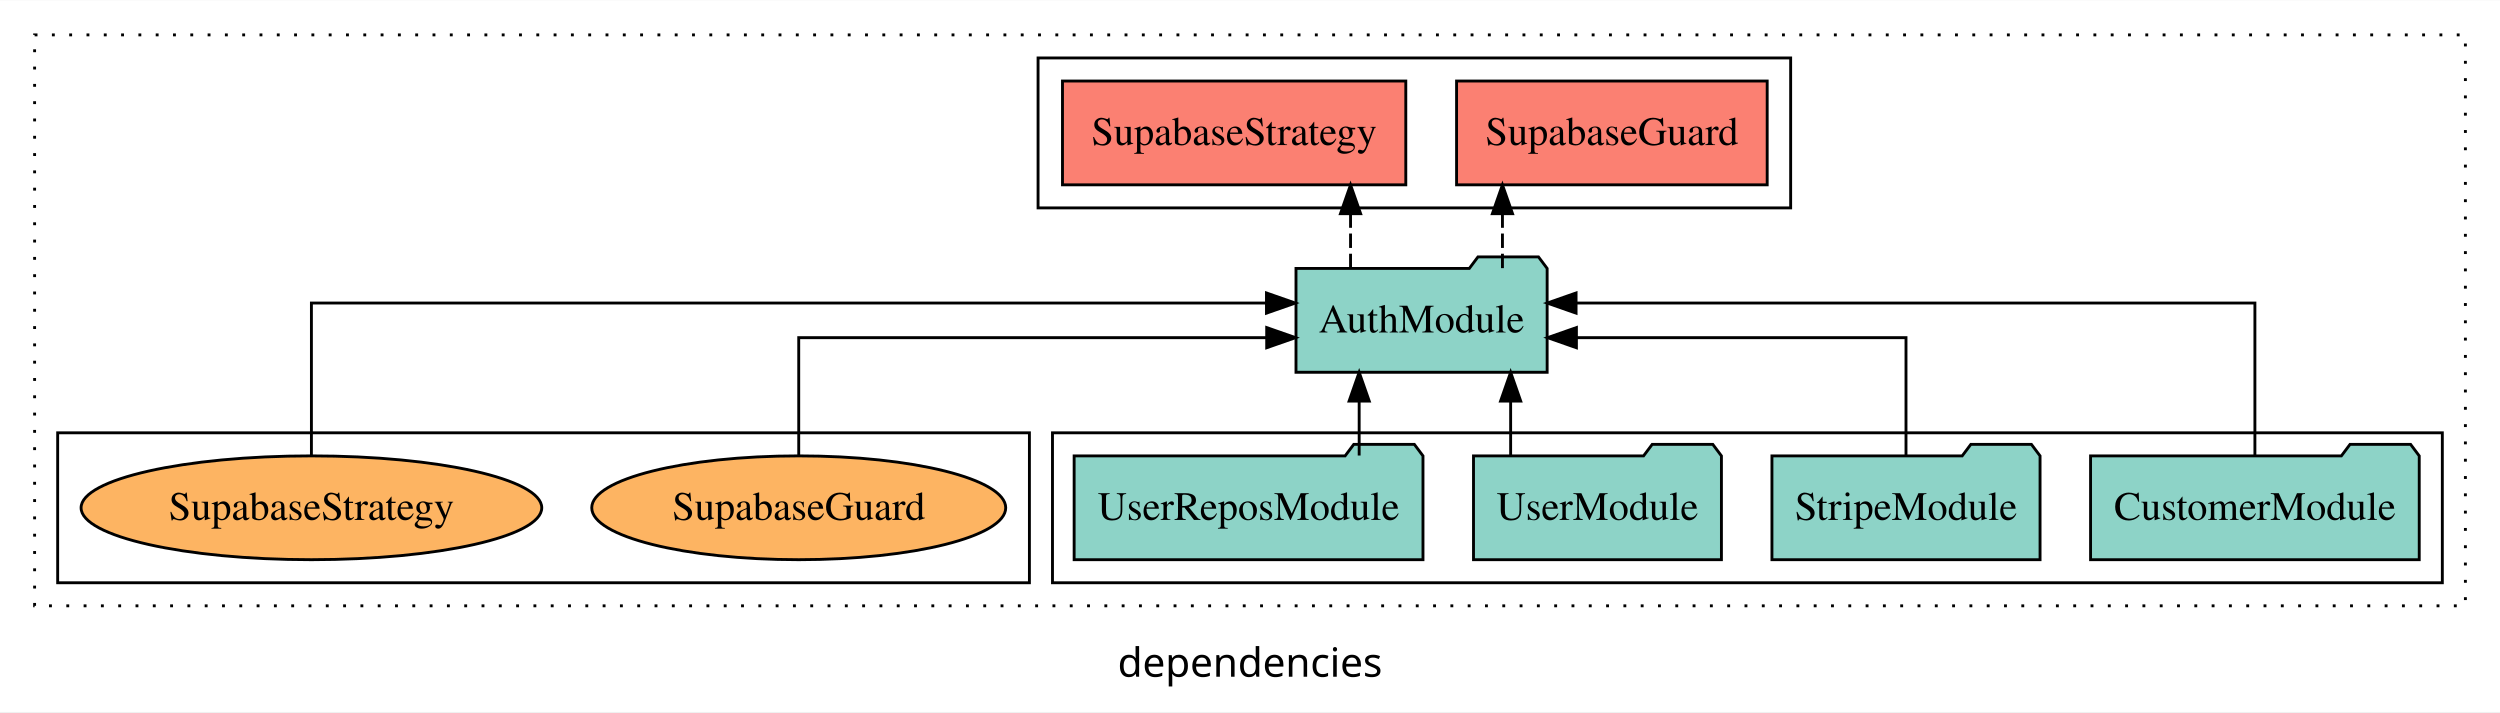
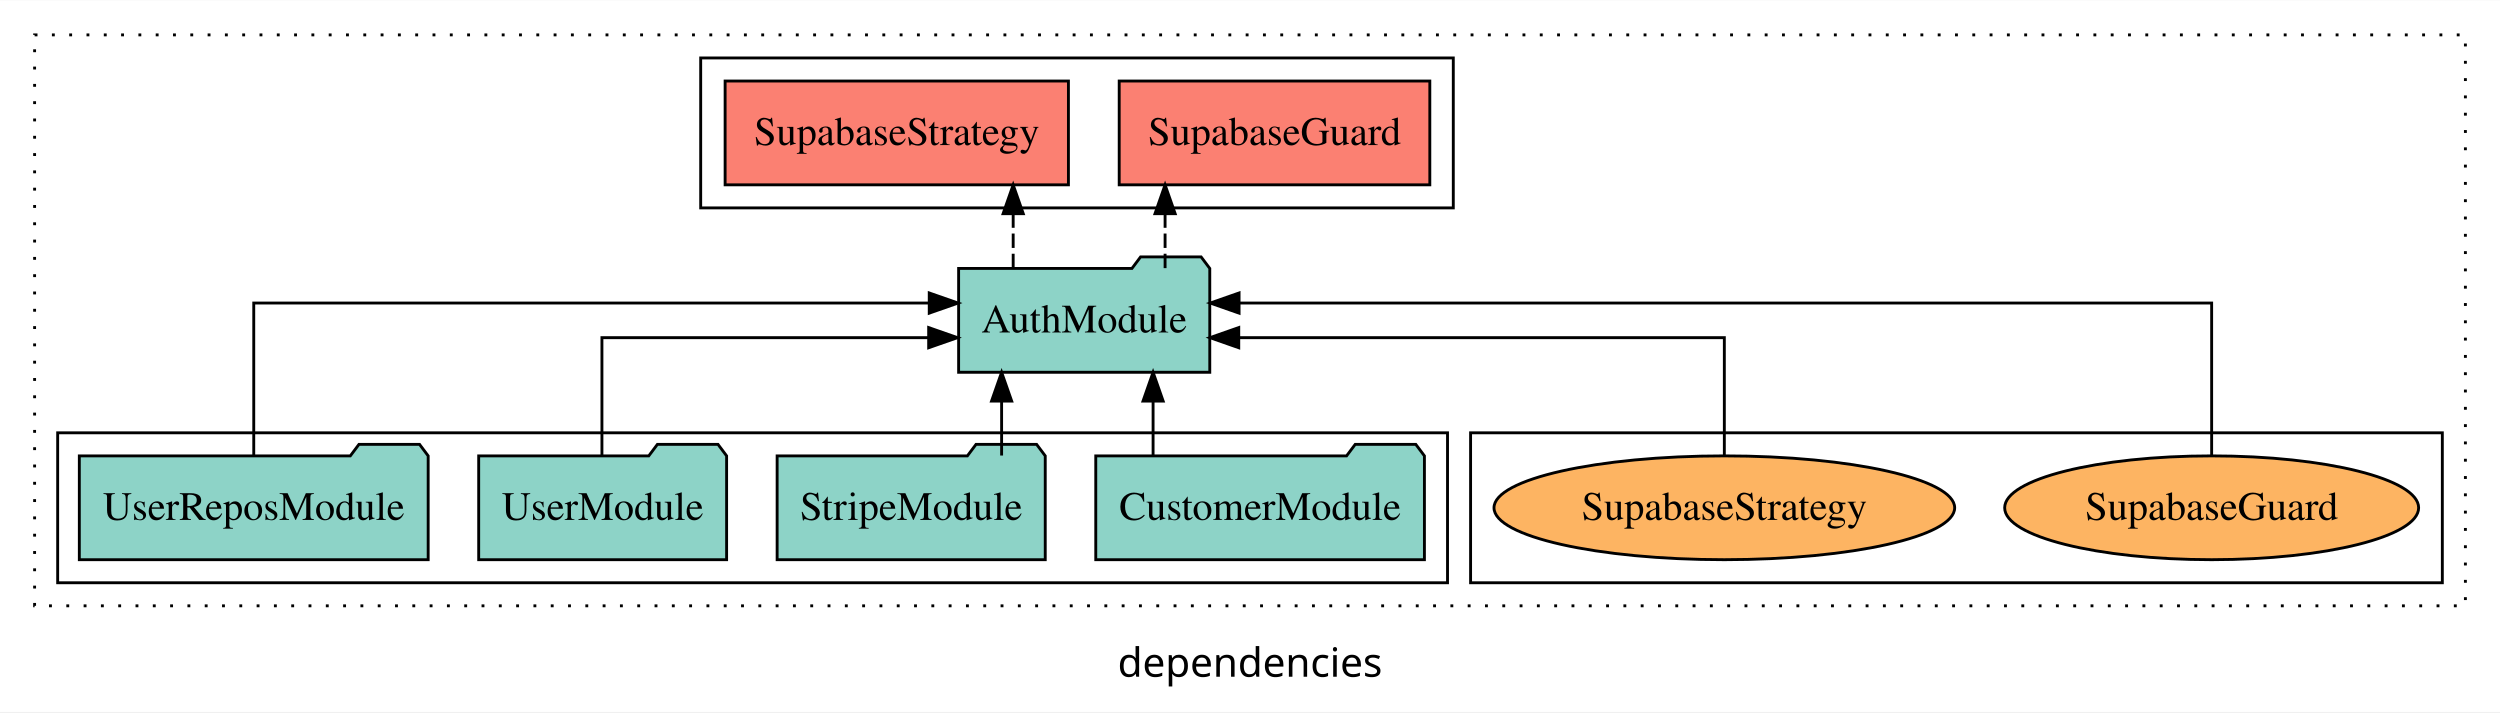
<svg xmlns="http://www.w3.org/2000/svg" width="867pt" height="247pt" viewBox="0.00 0.00 867.00 246.80">
  <g id="graph0" class="graph" transform="scale(1 1) rotate(0) translate(4 242.8)">
    <polygon fill="white" stroke="transparent" points="-4,4 -4,-242.8 863,-242.8 863,4 -4,4" />
    <text text-anchor="middle" x="429.5" y="-8.2" font-family="sans-serif" font-size="14.00">dependencies</text>
    <g id="clust1" class="cluster">
      <polygon fill="none" stroke="black" stroke-dasharray="1,5" points="8,-32.8 8,-230.8 851,-230.8 851,-32.8 8,-32.8" />
    </g>
-     <g id="clust3" class="cluster">
-       <polygon fill="none" stroke="black" points="361,-40.8 361,-92.8 843,-92.8 843,-40.8 361,-40.8" />
-     </g>
    <g id="clust6" class="cluster">
-       <polygon fill="none" stroke="black" points="16,-40.8 16,-92.8 353,-92.8 353,-40.8 16,-40.8" />
+       <polygon fill="none" stroke="black" points="506,-40.8 506,-92.8 843,-92.8 843,-40.8 506,-40.8" />
    </g>
    <g id="clust4" class="cluster">
-       <polygon fill="none" stroke="black" points="356,-170.8 356,-222.8 617,-222.8 617,-170.8 356,-170.8" />
+       <polygon fill="none" stroke="black" points="239,-170.8 239,-222.8 500,-222.8 500,-170.8 239,-170.8" />
+     </g>
+     <g id="clust3" class="cluster">
+       <polygon fill="none" stroke="black" points="16,-40.8 16,-92.8 498,-92.8 498,-40.8 16,-40.8" />
    </g>
    <g id="node1" class="node">
-       <polygon fill="#8dd3c7" stroke="black" points="834.99,-84.8 831.99,-88.8 810.99,-88.8 807.99,-84.8 721.01,-84.8 721.01,-48.8 834.99,-48.8 834.99,-84.8" />
-       <text text-anchor="middle" x="778" y="-62.6" font-family="Times,serif" font-size="14.00">CustomerModule</text>
+       <polygon fill="#8dd3c7" stroke="black" points="489.99,-84.8 486.99,-88.8 465.99,-88.8 462.99,-84.8 376.01,-84.8 376.01,-48.8 489.99,-48.8 489.99,-84.8" />
+       <text text-anchor="middle" x="433" y="-62.6" font-family="Times,serif" font-size="14.00">CustomerModule</text>
    </g>
    <g id="node5" class="node">
-       <polygon fill="#8dd3c7" stroke="black" points="532.55,-149.8 529.55,-153.8 508.55,-153.8 505.55,-149.8 445.45,-149.8 445.45,-113.8 532.55,-113.8 532.55,-149.8" />
-       <text text-anchor="middle" x="489" y="-127.6" font-family="Times,serif" font-size="14.00">AuthModule</text>
+       <polygon fill="#8dd3c7" stroke="black" points="415.55,-149.8 412.55,-153.8 391.55,-153.8 388.55,-149.8 328.45,-149.8 328.45,-113.8 415.55,-113.8 415.55,-149.8" />
+       <text text-anchor="middle" x="372" y="-127.6" font-family="Times,serif" font-size="14.00">AuthModule</text>
    </g>
    <g id="edge1" class="edge">
-       <path fill="none" stroke="black" d="M778,-85.08C778,-106.12 778,-137.8 778,-137.8 778,-137.8 542.58,-137.8 542.58,-137.8" />
-       <polygon fill="black" stroke="black" points="542.58,-134.3 532.58,-137.8 542.58,-141.3 542.58,-134.3" />
+       <path fill="none" stroke="black" d="M395.89,-84.91C395.89,-84.91 395.89,-103.79 395.89,-103.79" />
+       <polygon fill="black" stroke="black" points="392.39,-103.79 395.89,-113.79 399.39,-103.79 392.39,-103.79" />
    </g>
    <g id="node2" class="node">
-       <polygon fill="#8dd3c7" stroke="black" points="703.49,-84.8 700.49,-88.8 679.49,-88.8 676.49,-84.8 610.51,-84.8 610.51,-48.8 703.49,-48.8 703.49,-84.8" />
-       <text text-anchor="middle" x="657" y="-62.6" font-family="Times,serif" font-size="14.00">StripeModule</text>
+       <polygon fill="#8dd3c7" stroke="black" points="358.49,-84.8 355.49,-88.8 334.49,-88.8 331.49,-84.8 265.51,-84.8 265.51,-48.8 358.49,-48.8 358.49,-84.8" />
+       <text text-anchor="middle" x="312" y="-62.6" font-family="Times,serif" font-size="14.00">StripeModule</text>
    </g>
    <g id="edge2" class="edge">
-       <path fill="none" stroke="black" d="M657,-84.82C657,-102.17 657,-125.8 657,-125.8 657,-125.8 542.7,-125.8 542.7,-125.8" />
-       <polygon fill="black" stroke="black" points="542.7,-122.3 532.7,-125.8 542.7,-129.3 542.7,-122.3" />
+       <path fill="none" stroke="black" d="M343.36,-84.91C343.36,-84.91 343.36,-103.79 343.36,-103.79" />
+       <polygon fill="black" stroke="black" points="339.86,-103.79 343.36,-113.79 346.86,-103.79 339.86,-103.79" />
    </g>
    <g id="node3" class="node">
-       <polygon fill="#8dd3c7" stroke="black" points="592.99,-84.8 589.99,-88.8 568.99,-88.8 565.99,-84.8 507.01,-84.8 507.01,-48.8 592.99,-48.8 592.99,-84.8" />
-       <text text-anchor="middle" x="550" y="-62.6" font-family="Times,serif" font-size="14.00">UserModule</text>
+       <polygon fill="#8dd3c7" stroke="black" points="247.99,-84.8 244.99,-88.8 223.99,-88.8 220.99,-84.8 162.01,-84.8 162.01,-48.8 247.99,-48.8 247.99,-84.8" />
+       <text text-anchor="middle" x="205" y="-62.6" font-family="Times,serif" font-size="14.00">UserModule</text>
    </g>
    <g id="edge3" class="edge">
-       <path fill="none" stroke="black" d="M519.89,-84.91C519.89,-84.91 519.89,-103.79 519.89,-103.79" />
-       <polygon fill="black" stroke="black" points="516.39,-103.79 519.89,-113.79 523.39,-103.79 516.39,-103.79" />
+       <path fill="none" stroke="black" d="M204.75,-84.82C204.75,-102.17 204.75,-125.8 204.75,-125.8 204.75,-125.8 318.06,-125.8 318.06,-125.8" />
+       <polygon fill="black" stroke="black" points="318.06,-129.3 328.06,-125.8 318.06,-122.3 318.06,-129.3" />
    </g>
    <g id="node4" class="node">
-       <polygon fill="#8dd3c7" stroke="black" points="489.49,-84.8 486.49,-88.8 465.49,-88.8 462.49,-84.8 368.51,-84.8 368.51,-48.8 489.49,-48.8 489.49,-84.8" />
-       <text text-anchor="middle" x="429" y="-62.6" font-family="Times,serif" font-size="14.00">UserReposModule</text>
+       <polygon fill="#8dd3c7" stroke="black" points="144.49,-84.8 141.49,-88.8 120.49,-88.8 117.49,-84.8 23.51,-84.8 23.51,-48.8 144.49,-48.8 144.49,-84.8" />
+       <text text-anchor="middle" x="84" y="-62.6" font-family="Times,serif" font-size="14.00">UserReposModule</text>
    </g>
    <g id="edge4" class="edge">
-       <path fill="none" stroke="black" d="M467.36,-84.91C467.36,-84.91 467.36,-103.79 467.36,-103.79" />
-       <polygon fill="black" stroke="black" points="463.86,-103.79 467.36,-113.79 470.86,-103.79 463.86,-103.79" />
+       <path fill="none" stroke="black" d="M84,-85.08C84,-106.12 84,-137.8 84,-137.8 84,-137.8 318.26,-137.8 318.26,-137.8" />
+       <polygon fill="black" stroke="black" points="318.26,-141.3 328.26,-137.8 318.26,-134.3 318.26,-141.3" />
    </g>
    <g id="node6" class="node">
-       <polygon fill="#fb8072" stroke="black" points="608.86,-214.8 501.14,-214.8 501.14,-178.8 608.86,-178.8 608.86,-214.8" />
-       <text text-anchor="middle" x="555" y="-192.6" font-family="Times,serif" font-size="14.00">SupabaseGuard </text>
+       <polygon fill="#fb8072" stroke="black" points="491.86,-214.8 384.14,-214.8 384.14,-178.8 491.86,-178.8 491.86,-214.8" />
+       <text text-anchor="middle" x="438" y="-192.6" font-family="Times,serif" font-size="14.00">SupabaseGuard </text>
    </g>
    <g id="edge5" class="edge">
-       <path fill="none" stroke="black" stroke-dasharray="5,2" d="M517.05,-149.91C517.05,-149.91 517.05,-168.79 517.05,-168.79" />
-       <polygon fill="black" stroke="black" points="513.55,-168.79 517.05,-178.79 520.55,-168.79 513.55,-168.79" />
+       <path fill="none" stroke="black" stroke-dasharray="5,2" d="M400.05,-149.91C400.05,-149.91 400.05,-168.79 400.05,-168.79" />
+       <polygon fill="black" stroke="black" points="396.55,-168.79 400.05,-178.79 403.55,-168.79 396.55,-168.79" />
    </g>
    <g id="node7" class="node">
-       <polygon fill="#fb8072" stroke="black" points="483.53,-214.8 364.47,-214.8 364.47,-178.8 483.53,-178.8 483.53,-214.8" />
-       <text text-anchor="middle" x="424" y="-192.6" font-family="Times,serif" font-size="14.00">SupabaseStrategy </text>
+       <polygon fill="#fb8072" stroke="black" points="366.53,-214.8 247.47,-214.8 247.47,-178.8 366.53,-178.8 366.53,-214.8" />
+       <text text-anchor="middle" x="307" y="-192.6" font-family="Times,serif" font-size="14.00">SupabaseStrategy </text>
    </g>
    <g id="edge6" class="edge">
-       <path fill="none" stroke="black" stroke-dasharray="5,2" d="M464.37,-149.91C464.37,-149.91 464.37,-168.79 464.37,-168.79" />
-       <polygon fill="black" stroke="black" points="460.87,-168.79 464.37,-178.79 467.87,-168.79 460.87,-168.79" />
+       <path fill="none" stroke="black" stroke-dasharray="5,2" d="M347.37,-149.91C347.37,-149.91 347.37,-168.79 347.37,-168.79" />
+       <polygon fill="black" stroke="black" points="343.87,-168.79 347.37,-178.79 350.87,-168.79 343.87,-168.79" />
    </g>
    <g id="node8" class="node">
-       <ellipse fill="#fdb462" stroke="black" cx="273" cy="-66.8" rx="71.78" ry="18" />
-       <text text-anchor="middle" x="273" y="-62.6" font-family="Times,serif" font-size="14.00">SupabaseGuard</text>
+       <ellipse fill="#fdb462" stroke="black" cx="763" cy="-66.8" rx="71.78" ry="18" />
+       <text text-anchor="middle" x="763" y="-62.6" font-family="Times,serif" font-size="14.00">SupabaseGuard</text>
    </g>
    <g id="edge7" class="edge">
-       <path fill="none" stroke="black" d="M273,-84.82C273,-102.17 273,-125.8 273,-125.8 273,-125.8 435.29,-125.8 435.29,-125.8" />
-       <polygon fill="black" stroke="black" points="435.29,-129.3 445.29,-125.8 435.29,-122.3 435.29,-129.3" />
+       <path fill="none" stroke="black" d="M763,-85.08C763,-106.12 763,-137.8 763,-137.8 763,-137.8 425.71,-137.8 425.71,-137.8" />
+       <polygon fill="black" stroke="black" points="425.71,-134.3 415.71,-137.8 425.71,-141.3 425.71,-134.3" />
    </g>
    <g id="node9" class="node">
-       <ellipse fill="#fdb462" stroke="black" cx="104" cy="-66.8" rx="79.88" ry="18" />
-       <text text-anchor="middle" x="104" y="-62.6" font-family="Times,serif" font-size="14.00">SupabaseStrategy</text>
+       <ellipse fill="#fdb462" stroke="black" cx="594" cy="-66.8" rx="79.88" ry="18" />
+       <text text-anchor="middle" x="594" y="-62.6" font-family="Times,serif" font-size="14.00">SupabaseStrategy</text>
    </g>
    <g id="edge8" class="edge">
-       <path fill="none" stroke="black" d="M104,-85.08C104,-106.12 104,-137.8 104,-137.8 104,-137.8 435.21,-137.8 435.21,-137.8" />
-       <polygon fill="black" stroke="black" points="435.21,-141.3 445.21,-137.8 435.21,-134.3 435.21,-141.3" />
+       <path fill="none" stroke="black" d="M594,-84.82C594,-102.17 594,-125.8 594,-125.8 594,-125.8 425.6,-125.8 425.6,-125.8" />
+       <polygon fill="black" stroke="black" points="425.6,-122.3 415.6,-125.8 425.6,-129.3 425.6,-122.3" />
    </g>
  </g>
</svg>
